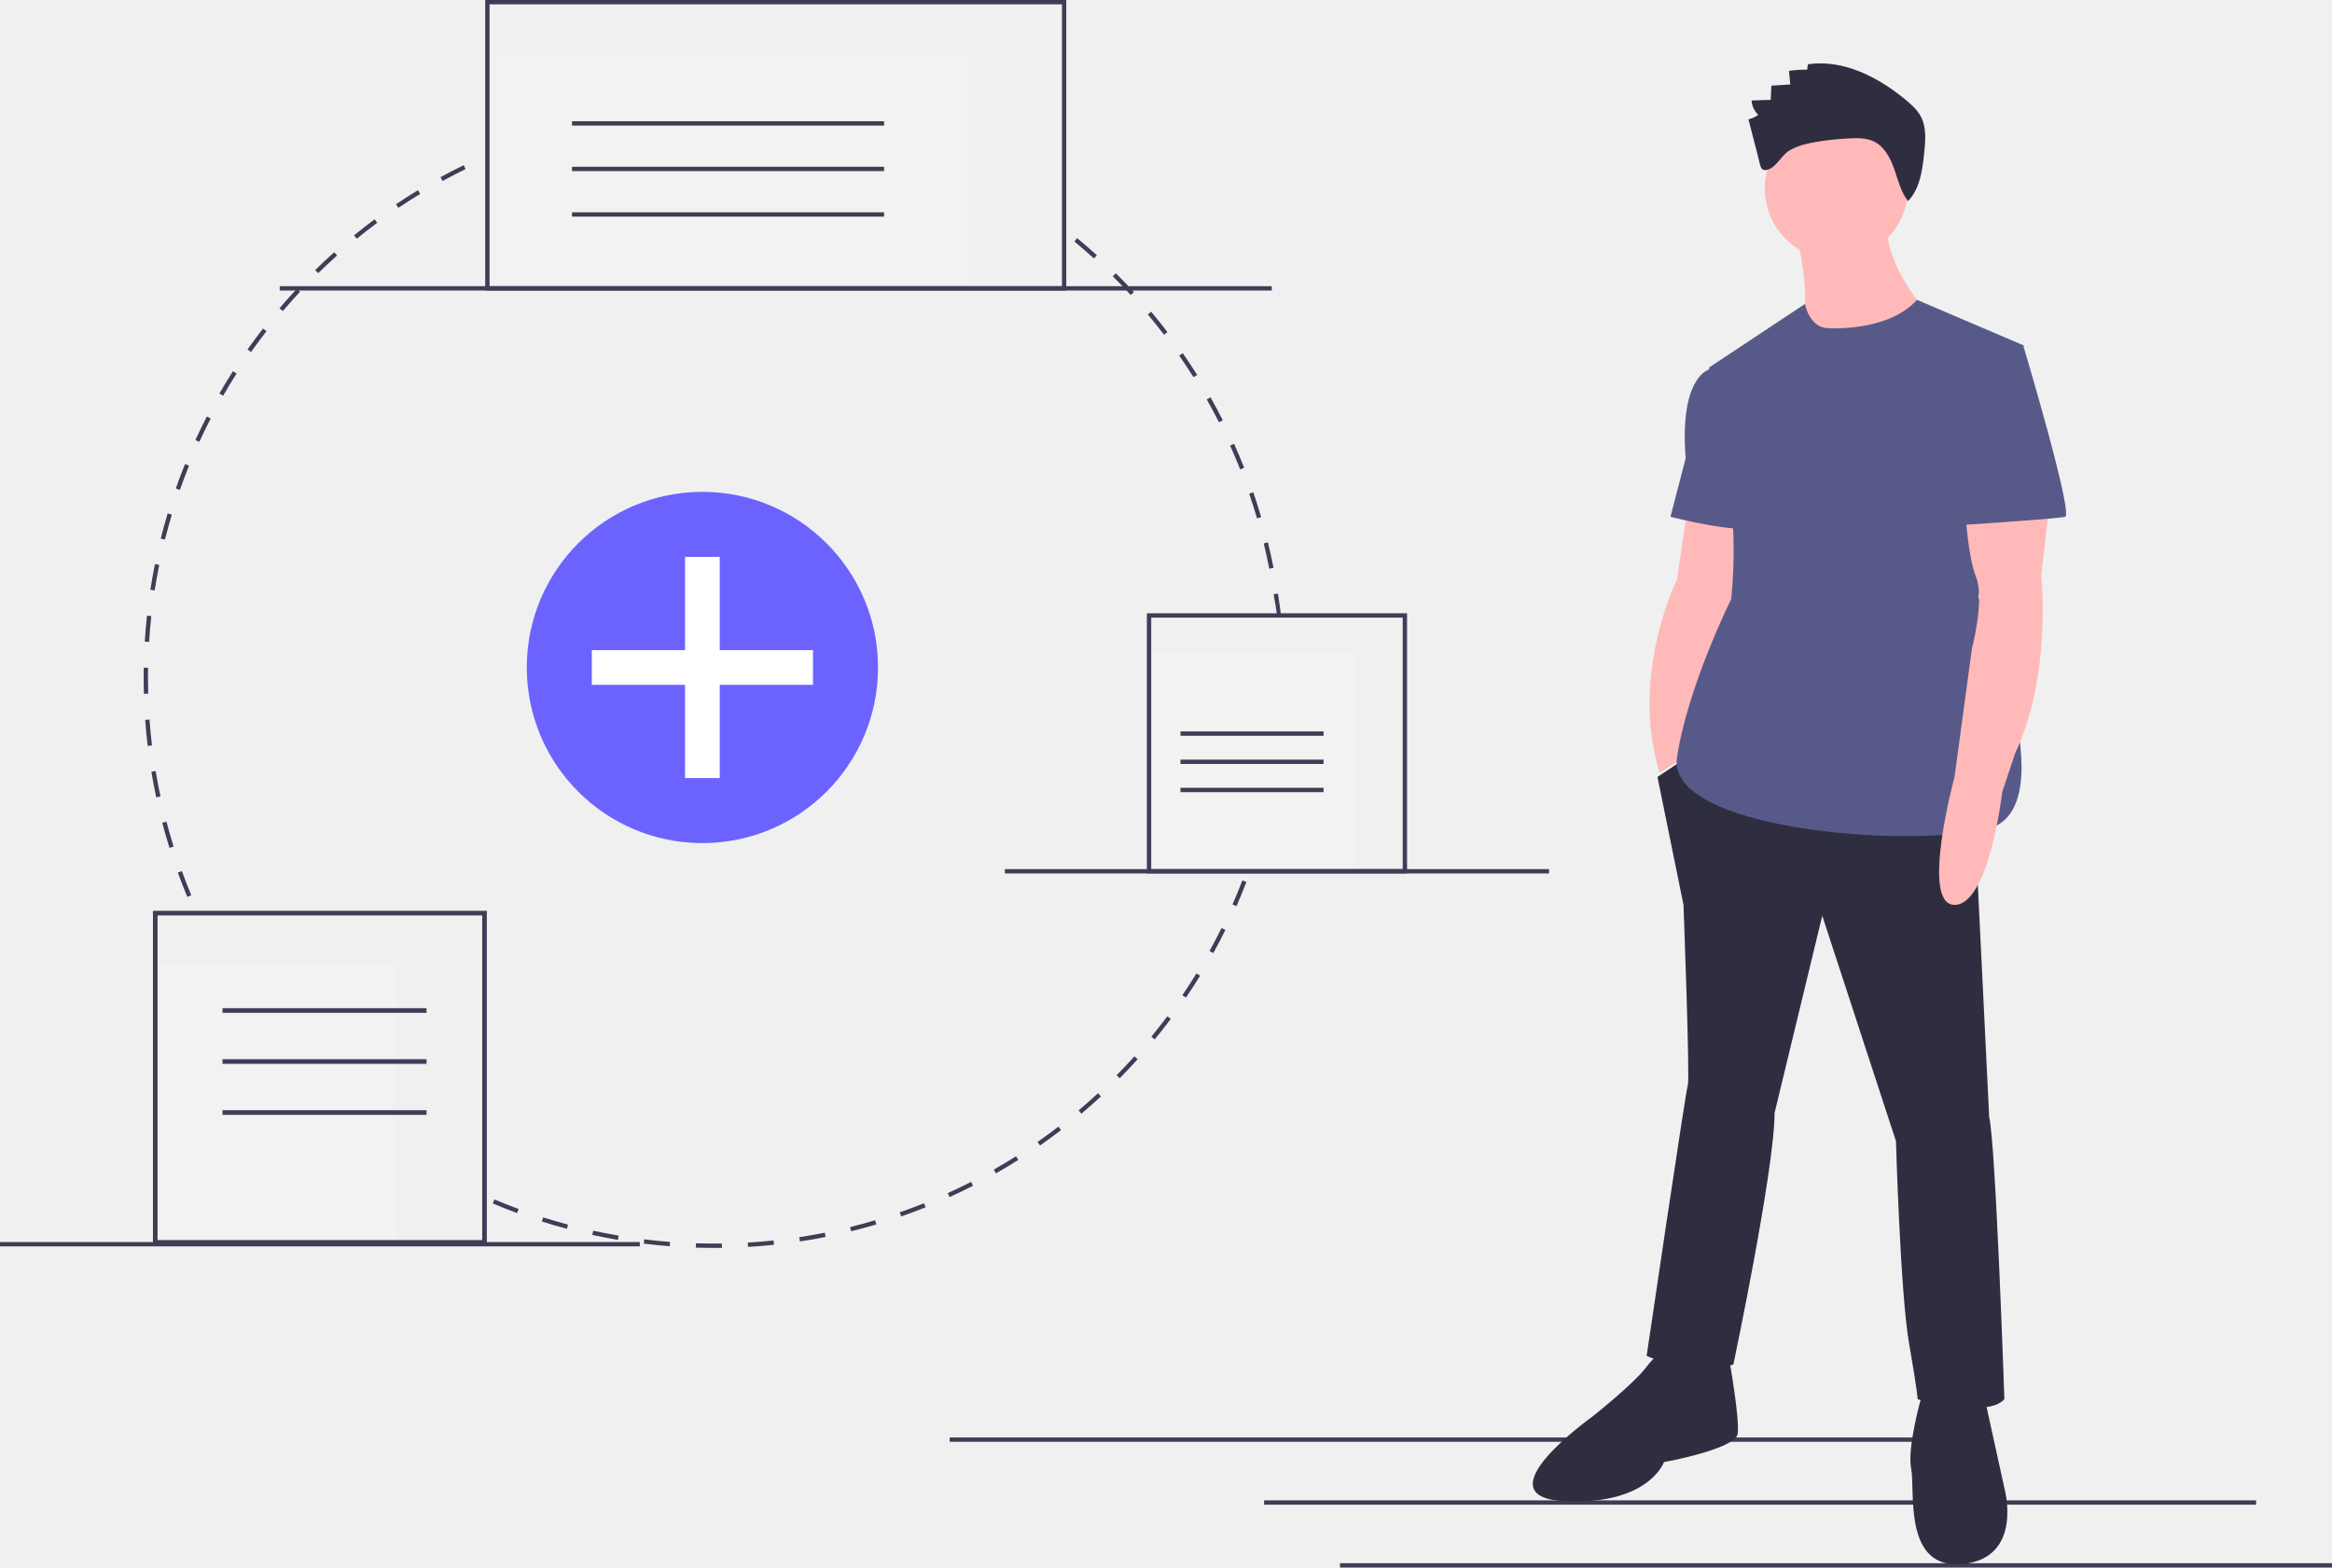
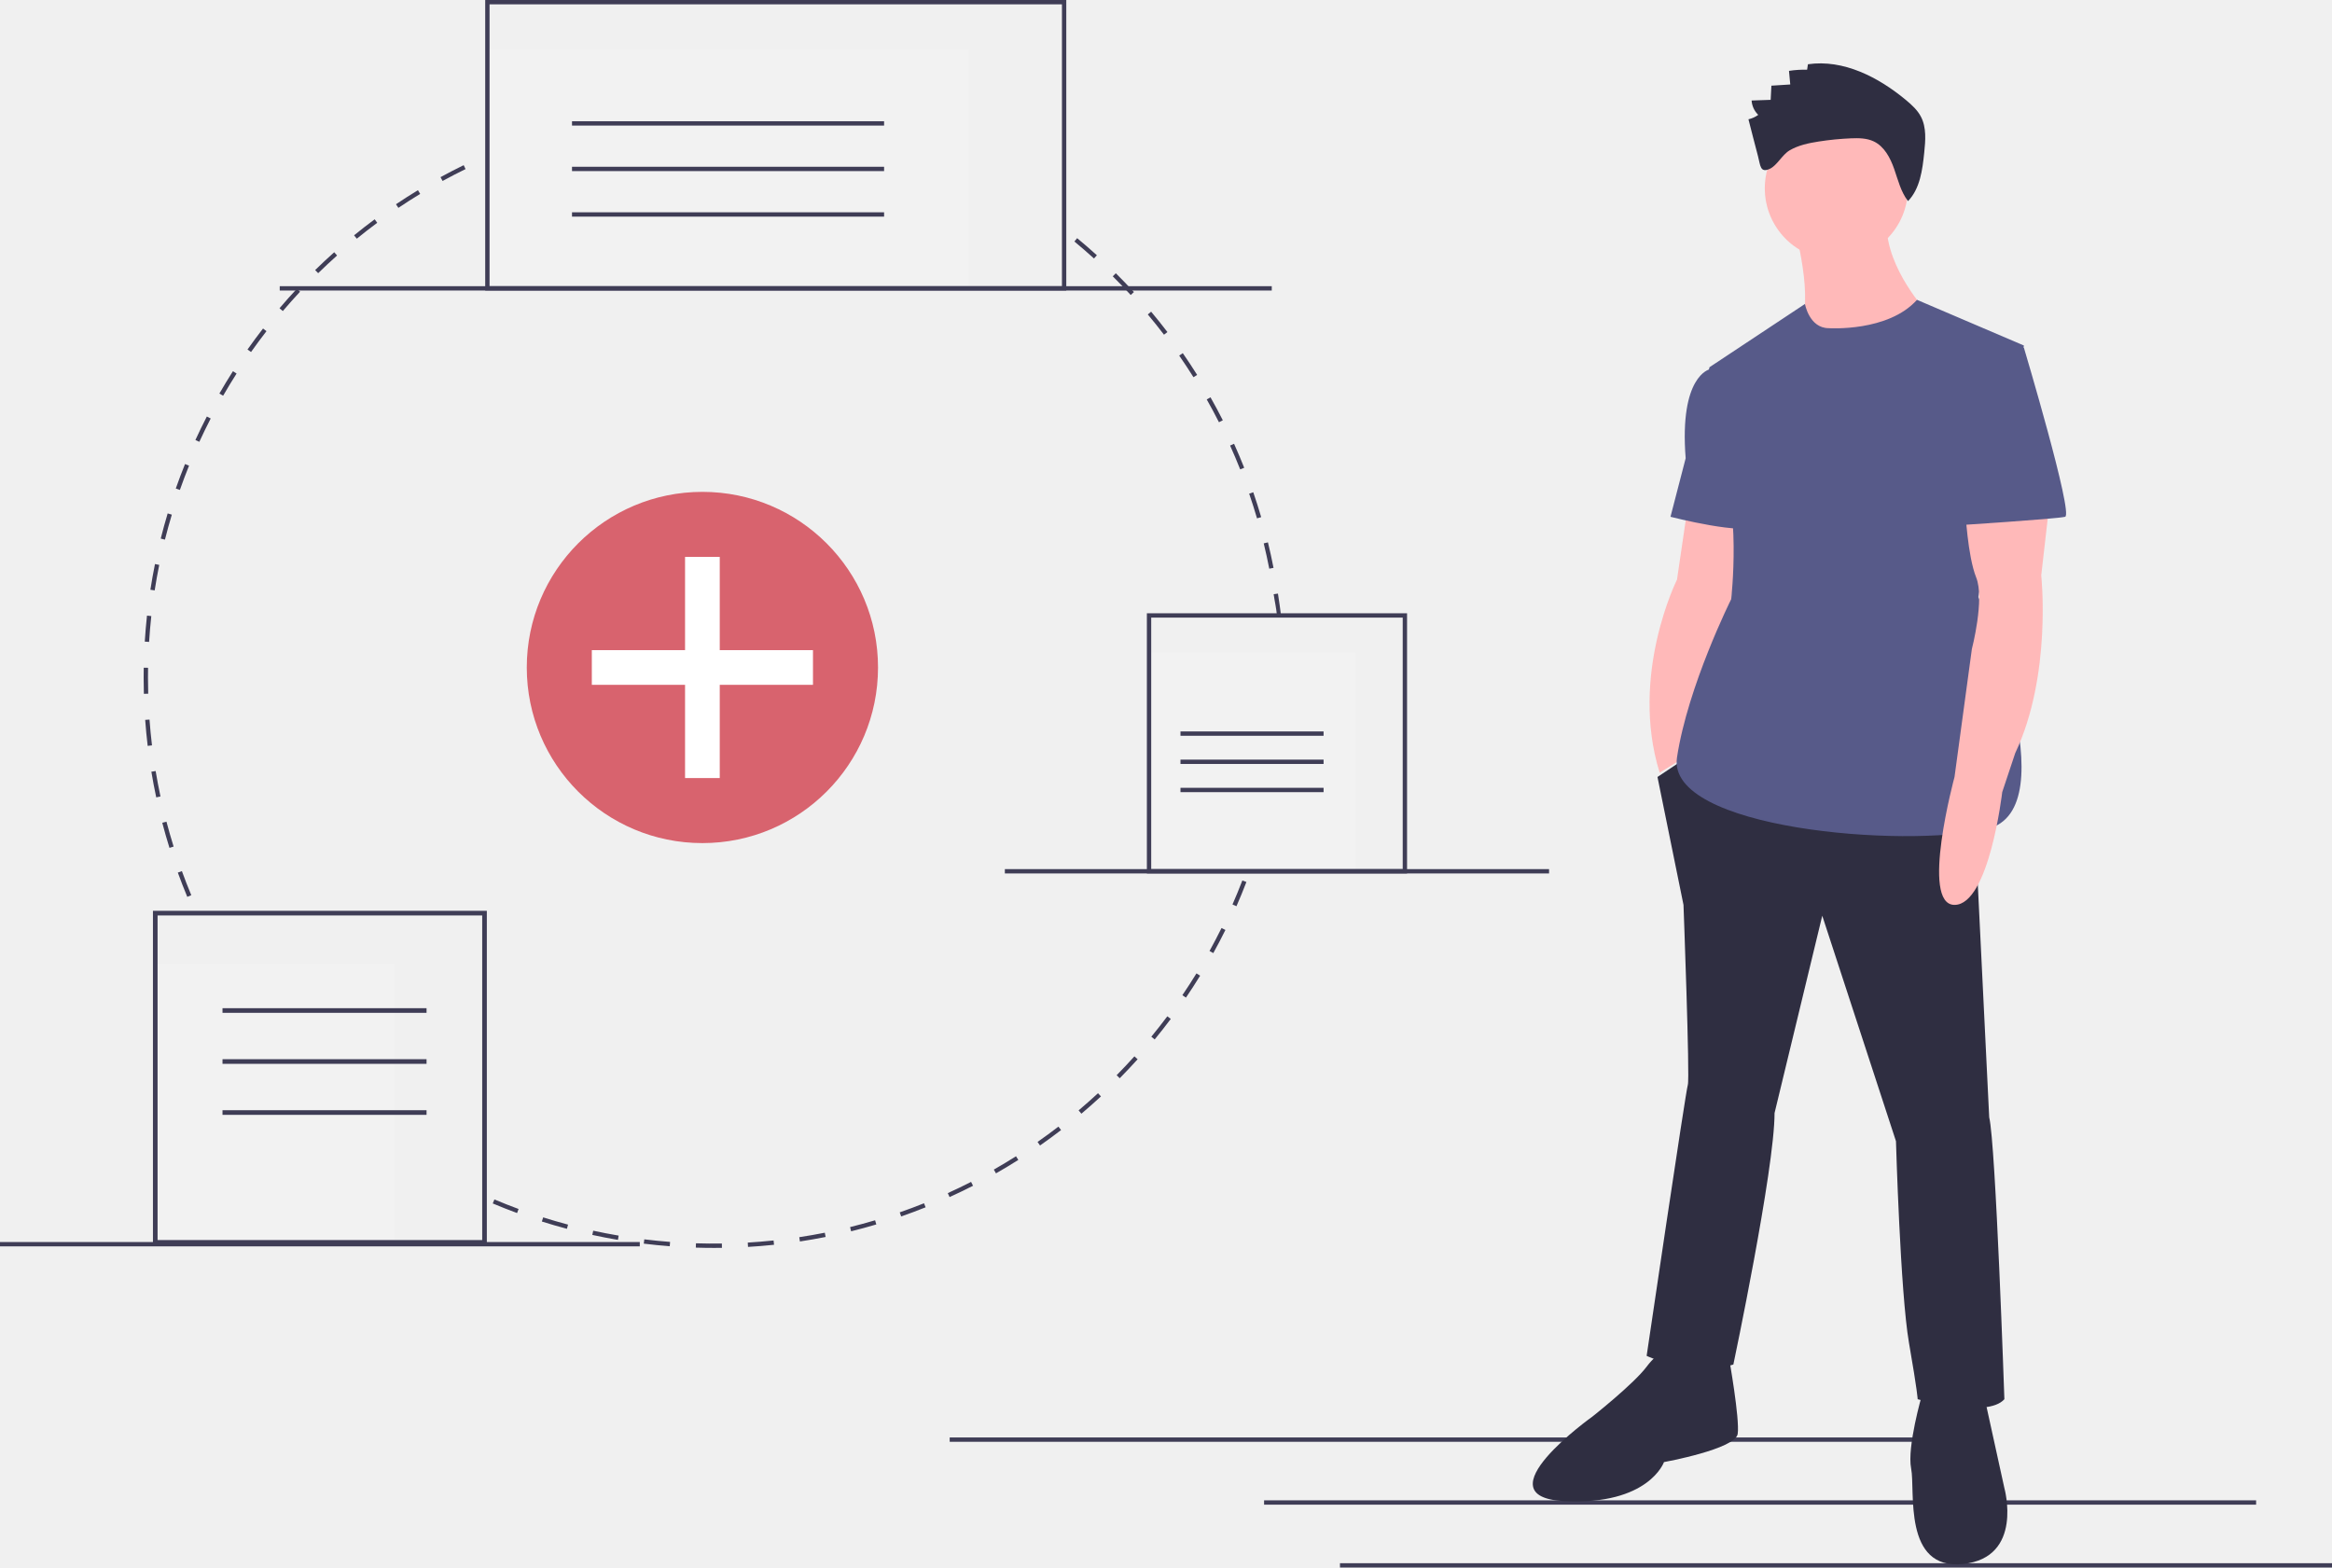
<svg xmlns="http://www.w3.org/2000/svg" id="fc1f5aea-a643-4136-ad0f-c5867679d735" data-name="Layer 1" width="1075.565" height="723" viewBox="0 0 1075.565 723">
  <rect x="618.018" y="721" width="457.546" height="2" fill="#3f3d56" />
  <rect x="583.018" y="692" width="457.546" height="2" fill="#3f3d56" />
  <rect x="438.018" y="663" width="457.546" height="2" fill="#3f3d56" />
  <path d="M391.47,664.076c-2.774,0-5.577-.044-8.328-.13l.062-1.998c3.95.123,7.981.157,11.95.103l.027,2Q393.329,664.076,391.47,664.076Zm15.745-.464-.117-1.996c3.956-.233,7.963-.562,11.909-.975l.209,1.988C415.239,663.047,411.202,663.378,407.215,663.613Zm-36.096-.312c-3.989-.306-8.021-.706-11.982-1.192l.244-1.984c3.932.481,7.932.88,11.891,1.183Zm60.039-2.199-.3-1.977c3.931-.597,7.892-1.289,11.77-2.06l.39,1.961C439.11,659.803,435.119,660.501,431.158,661.102Zm-83.935-.731c-3.941-.668-7.919-1.436-11.823-2.283l.424-1.955c3.875.842,7.822,1.604,11.733,2.266Zm107.548-3.962-.48-1.941c3.858-.954,7.738-2.009,11.532-3.134l.568,1.918C462.569,654.385,458.659,655.448,454.772,656.408ZM323.695,655.262c-3.866-1.028-7.756-2.159-11.562-3.363l.603-1.906c3.778,1.194,7.638,2.316,11.474,3.336Zm154.158-5.701-.656-1.889c3.744-1.302,7.51-2.709,11.194-4.184l.742,1.857C485.422,646.831,481.627,648.249,477.854,649.561Zm-177.146-1.566c-3.754-1.38-7.532-2.869-11.228-4.426l.776-1.844c3.667,1.545,7.416,3.022,11.142,4.393Zm199.475-7.368-.828-1.82c3.596-1.634,7.21-3.378,10.742-5.184l.91,1.781C507.447,637.223,503.806,638.98,500.183,640.626Zm21.398-10.938-.99-1.736c3.448-1.968,6.891-4.036,10.229-6.148l1.068,1.689C528.525,625.621,525.057,627.706,521.581,629.688Zm20.323-12.857-1.145-1.639c3.247-2.269,6.487-4.645,9.631-7.061l1.219,1.586C548.443,612.152,545.177,614.545,541.904,616.83ZM237.079,614.014c-3.228-2.345-6.453-4.801-9.585-7.302l1.248-1.562c3.108,2.481,6.309,4.919,9.512,7.245Zm323.903-11.846-1.289-1.529c3.026-2.554,6.038-5.215,8.953-7.91l1.357,1.469C567.067,596.913,564.031,599.595,560.982,602.168Zm-342.728-3.186c-3.006-2.633-5.993-5.371-8.877-8.14l1.385-1.443c2.862,2.748,5.826,5.466,8.81,8.079Zm360.401-13.161-1.424-1.404c2.79-2.827,5.55-5.753,8.201-8.695l1.486,1.338C584.246,580.026,581.466,582.973,578.654,585.822Zm-377.773-3.512c-2.758-2.9-5.482-5.898-8.097-8.91l1.511-1.311c2.594,2.989,5.297,5.964,8.035,8.842ZM594.775,567.93l-1.545-1.27c2.521-3.067,5.002-6.232,7.378-9.409l1.602,1.197C599.816,561.65,597.315,564.84,594.775,567.93Zm-409.671-3.797c-2.477-3.13-4.916-6.361-7.25-9.604l1.623-1.168c2.316,3.218,4.736,6.425,7.195,9.532ZM609.203,548.636l-1.654-1.123c2.23-3.284,4.415-6.664,6.492-10.048l1.705,1.047C613.652,541.921,611.45,545.327,609.203,548.636Zm-438.151-4.029c-2.179-3.341-4.312-6.778-6.34-10.22l1.723-1.016c2.013,3.415,4.129,6.827,6.292,10.142ZM621.819,528.096l-1.75-.967c1.92-3.475,3.785-7.043,5.546-10.606l1.793.887C625.634,520.999,623.753,524.595,621.819,528.096ZM632.499,506.475l-1.832-.803c1.594-3.64,3.124-7.367,4.549-11.078l1.867.717C635.648,499.051,634.105,502.807,632.499,506.475Zm-483.902-4.315c-1.533-3.68-3.001-7.444-4.364-11.19l1.88-.684c1.352,3.718,2.809,7.453,4.33,11.104Zm492.551-18.216-1.898-.629c1.248-3.761,2.426-7.604,3.5-11.426l1.926.541C643.592,476.281,642.404,480.155,641.148,483.944Zm-500.767-4.383c-1.19-3.812-2.308-7.705-3.323-11.574l1.935-.508c1.007,3.84,2.117,7.704,3.298,11.486Zm507.286-18.795-1.948-.453c.895-3.854,1.714-7.791,2.434-11.698l1.967.361C649.394,452.914,648.569,456.88,647.666,460.766Zm-513.394-4.494c-.834-3.906-1.589-7.886-2.243-11.83l1.973-.328c.65,3.915,1.399,7.864,2.227,11.74Zm517.752-19.184-1.982-.271c.538-3.917.992-7.911,1.351-11.872l1.992.18C653.024,429.116,652.566,433.141,652.025,437.088Zm-521.694-4.566c-.472-3.959-.859-7.991-1.151-11.984l1.995-.146c.29,3.964.674,7.965,1.143,11.895Zm523.869-19.409-1.998-.09c.178-3.963.269-7.982.269-11.946h2C654.47,405.071,654.379,409.12,654.199,413.113Zm-525.626-4.602c-.068-2.452-.103-4.954-.104-7.435q0-2.309.04-4.608l2,.035q-.04,2.282-.04,4.573c0,2.462.035,4.945.103,7.38Zm2.411-23.948-1.996-.125c.25-3.996.594-8.032,1.023-11.997l1.988.215C131.573,376.592,131.232,380.597,130.984,384.563Zm520.194-12.202c-.399-3.943-.949-5.865-1.529-9.791l1.979-.292c.584,3.956,1.085,6.975,1.488,10.948Zm-517.622-11.551-1.977-.306c.613-3.957,1.325-7.944,2.116-11.854l1.96.396C134.871,352.927,134.165,356.885,133.557,360.81ZM647.631,350.795c-.763-3.901-1.623-7.829-2.559-11.672l1.943-.473c.942,3.873,1.81,7.831,2.578,11.761ZM138.294,337.393l-1.94-.486c.971-3.874,2.047-7.779,3.197-11.609l1.915.575C140.325,329.674,139.258,333.55,138.294,337.393Zm503.685-9.813c-1.115-3.808-2.334-7.639-3.622-11.387l1.891-.65c1.299,3.777,2.527,7.638,3.651,11.475Zm-496.8-13.1-1.887-.663c1.329-3.781,2.764-7.58,4.265-11.291l1.854.75C147.922,306.958,146.498,310.728,145.179,314.48Zm489.033-9.495c-1.459-3.681-3.021-7.375-4.645-10.979l1.824-.821c1.636,3.633,3.21,7.355,4.68,11.063ZM154.155,292.283l-1.817-.835c1.67-3.638,3.448-7.286,5.284-10.842l1.777.917C157.577,285.052,155.813,288.672,154.155,292.283ZM624.424,283.247c-1.79-3.531-3.687-7.069-5.637-10.515l1.74-.985c1.966,3.473,3.876,7.038,5.68,10.596ZM165.132,271.017l-1.733-.998c1.995-3.464,4.099-6.932,6.254-10.306l1.686,1.076C169.2,264.138,167.112,267.579,165.132,271.017Zm447.541-8.535c-2.113-3.364-4.326-6.716-6.577-9.962l1.643-1.14c2.269,3.271,4.499,6.648,6.628,10.038ZM178.006,250.859l-1.635-1.152c2.306-3.27,4.716-6.529,7.167-9.688l1.58,1.226C182.686,244.379,180.293,247.614,178.006,250.859Zm421.064-7.992c-2.41-3.157-4.92-6.295-7.462-9.327l1.533-1.285c2.561,3.056,5.09,6.217,7.519,9.398ZM192.659,231.968l-1.522-1.297c2.587-3.039,5.284-6.064,8.015-8.991l1.462,1.364C197.903,225.949,195.227,228.951,192.659,231.968Zm391.07-7.408c-2.687-2.924-5.474-5.823-8.282-8.614l1.41-1.419c2.83,2.813,5.638,5.733,8.345,8.679Zm-374.765-10.064-1.398-1.43c2.86-2.798,5.819-5.564,8.795-8.221l1.332,1.492C214.739,208.973,211.802,211.719,208.964,214.495Zm357.818-6.78c-2.944-2.67-5.984-5.304-9.035-7.828l1.275-1.541c3.073,2.543,6.137,5.197,9.104,7.888Zm-340-9.132-1.263-1.551c3.093-2.519,6.29-5.003,9.502-7.384l1.191,1.606C233.025,193.618,229.852,196.084,226.782,198.584ZM245.964,184.367l-1.116-1.659c3.311-2.228,6.719-4.409,10.13-6.484l1.039,1.709C252.632,179.992,249.25,182.157,245.964,184.367Zm20.388-12.401-.96-1.755c3.502-1.917,7.094-3.776,10.674-5.527l.879,1.797C273.392,168.218,269.828,170.063,266.352,171.965Zm241.37-4.634c-3.559-1.773-7.204-3.486-10.835-5.091l.809-1.829c3.659,1.617,7.333,3.343,10.919,5.13Zm-219.948-5.844-.795-1.835c3.66-1.586,7.404-3.108,11.128-4.522l.71,1.87C295.121,158.403,291.406,159.913,287.774,161.487Zm198.052-3.834c-3.703-1.436-7.493-2.806-11.266-4.072l.637-1.896c3.801,1.276,7.62,2.656,11.352,4.104ZM310.082,153.016l-.623-1.9c3.801-1.246,7.679-2.419,11.525-3.486l.535,1.927C317.702,150.615,313.854,151.779,310.082,153.016Zm153.063-2.974c-3.814-1.087-7.705-2.1-11.563-3.01l.459-1.946c3.889.916,7.809,1.937,11.653,3.032Zm-130.042-3.416-.445-1.95c3.896-.89,7.866-1.701,11.797-2.41l.355,1.968C340.909,144.939,336.971,145.743,333.104,146.627Zm106.788-2.067c-3.895-.731-7.861-1.381-11.791-1.933l.277-1.98c3.96.556,7.958,1.211,11.883,1.948Zm-83.275-2.176-.265-1.982c3.959-.528,7.985-.973,11.967-1.319l.174,1.992C364.541,141.419,360.546,141.859,356.616,142.384Zm59.616-1.147c-3.939-.371-7.949-.657-11.919-.849l.098-1.998c3.999.194,8.039.482,12.009.856Zm-35.814-.929-.084-1.998c3.676-.153,7.422-.231,11.136-.232l.905.001-.006,2-.899-.001C387.784,140.077,384.066,140.155,380.418,140.307Z" transform="translate(-62.21758 -88.5)" fill="#3f3d56" />
  <path d="M840.679,321.862l-5,34s-22,44-8,89l18-11s14-54,14-58,6-51,6-51Z" transform="translate(-62.21758 -88.5)" fill="#ffb9b9" />
  <path d="M850.679,430.862l-24,16,12,59s3,80,2,83-19,125-19,125,21,10,40,4c0,0,19-90,19-116l22-91,34,104s2,70,6,93,4,26,4,26,32,9,40,0c0,0-4-118-7-130l-7-143Z" transform="translate(-62.21758 -88.5)" fill="#2f2e41" />
  <path d="M829.679,713.862s-2-3-8,5-25,23-25,23-52,37-13,39,46-18,46-18,33-6,34-13-4-35-4-35Z" transform="translate(-62.21758 -88.5)" fill="#2f2e41" />
  <path d="M948.679,731.862s-7,24-5,34-4,47,24,44,19-35,19-35l-9-41Z" transform="translate(-62.21758 -88.5)" fill="#2f2e41" />
  <circle cx="846.961" cy="86.862" r="33" fill="#ffb9b9" />
  <path d="M889.679,192.862s10,35,2,48,54,2,58-10c0,0-20-22-17-43Z" transform="translate(-62.21758 -88.5)" fill="#ffb9b9" />
  <path d="M905.679,239.862s27.374,1.851,40.687-13.075l49.313,21.075-21,116s42,98,4,107-148,0-143-33,25-73,25-73,5-44-6-64-4-43-4-43l44.018-29.165S896.679,239.862,905.679,239.862Z" transform="translate(-62.21758 -88.5)" fill="#575a89" />
  <path d="M862.679,258.862h-12s-14,3-11,41l-7,27s35,9,40,4S862.679,258.862,862.679,258.862Z" transform="translate(-62.21758 -88.5)" fill="#575a89" />
  <path d="M1007.679,318.862l-4,35s5,46-12,82l-6,18s-6,52-22,52,0-59,0-59l8-59s6-23,2-33-5-31-5-31Z" transform="translate(-62.21758 -88.5)" fill="#ffb9b9" />
  <path d="M901.071,153.769a131.945,131.945,0,0,1,14.787-1.466c3.588-.152,7.327-.128,10.569,1.416,4.889,2.328,7.629,7.592,9.422,12.702s3.066,10.57,6.393,14.843c5.536-5.778,6.642-14.369,7.466-22.328.58-5.598,1.093-11.568-1.495-16.566-1.594-3.078-4.225-5.477-6.889-7.695-12.72-10.587-28.874-18.917-45.252-16.539l-.383,2.528a45.157,45.157,0,0,0-8.354.525l.585,6.273-8.699.552-.334,6.538-8.797.305a10.193,10.193,0,0,0,3.069,6.627,12.392,12.392,0,0,1-4.519,2.041c1.467,5.679,2.891,11.371,4.407,17.037,1.116,4.174.917,7.862,5.394,5.825,3.409-1.551,5.715-6.483,9.162-8.521C891.662,155.466,896.467,154.489,901.071,153.769Z" transform="translate(-62.21758 -88.5)" fill="#2f2e41" />
  <path d="M981.679,248.862h14s23,77,19,78-51,4-51,4Z" transform="translate(-62.21758 -88.5)" fill="#575a89" />
-   <circle cx="323.961" cy="307.862" r="81" fill="#6c63ff" />
+   <circle cx="323.961" cy="307.862" r="81" fill="#d8636e" />
  <polygon points="374.961 299.862 331.961 299.862 331.961 256.862 315.961 256.862 315.961 299.862 272.961 299.862 272.961 315.862 315.961 315.862 315.961 358.862 331.961 358.862 331.961 315.862 374.961 315.862 374.961 299.862" fill="#fff" />
  <rect x="71.609" y="444.69" width="110.153" height="128.333" fill="#f2f2f2" />
  <path d="M286.757,662.592h-154v-154h154Zm-151.861-2.139H284.618V510.731H134.896Z" transform="translate(-62.21758 -88.5)" fill="#3f3d56" />
  <rect x="102.622" y="465.009" width="94.111" height="2.139" fill="#3f3d56" />
  <rect x="102.622" y="488.537" width="94.111" height="2.139" fill="#3f3d56" />
  <rect x="102.622" y="512.065" width="94.111" height="2.139" fill="#3f3d56" />
  <rect x="224.792" y="22.835" width="222" height="110.165" fill="#f2f2f2" />
  <path d="M554.009,222.5h-268V88.5h268Zm-266-2h264V90.5h-264Z" transform="translate(-62.21758 -88.5)" fill="#3f3d56" />
  <rect x="263.822" y="55.917" width="143.938" height="2" fill="#3f3d56" />
  <rect x="263.822" y="76.917" width="143.938" height="2" fill="#3f3d56" />
  <rect x="263.822" y="97.917" width="143.938" height="2" fill="#3f3d56" />
  <rect x="529.961" y="300.862" width="95" height="101" fill="#f2f2f2" />
  <path d="M711.179,491.362h-120v-120h120Zm-118-2h116v-116h-116Z" transform="translate(-62.21758 -88.5)" fill="#3f3d56" />
  <rect x="544.461" y="337.362" width="66" height="2" fill="#3f3d56" />
  <rect x="544.461" y="350.362" width="66" height="2" fill="#3f3d56" />
  <rect x="544.461" y="363.362" width="66" height="2" fill="#3f3d56" />
  <rect x="129.018" y="132" width="457.546" height="2" fill="#3f3d56" />
  <rect x="463.461" y="400.862" width="251" height="2" fill="#3f3d56" />
  <rect y="572.862" width="295.078" height="2" fill="#3f3d56" />
</svg>
